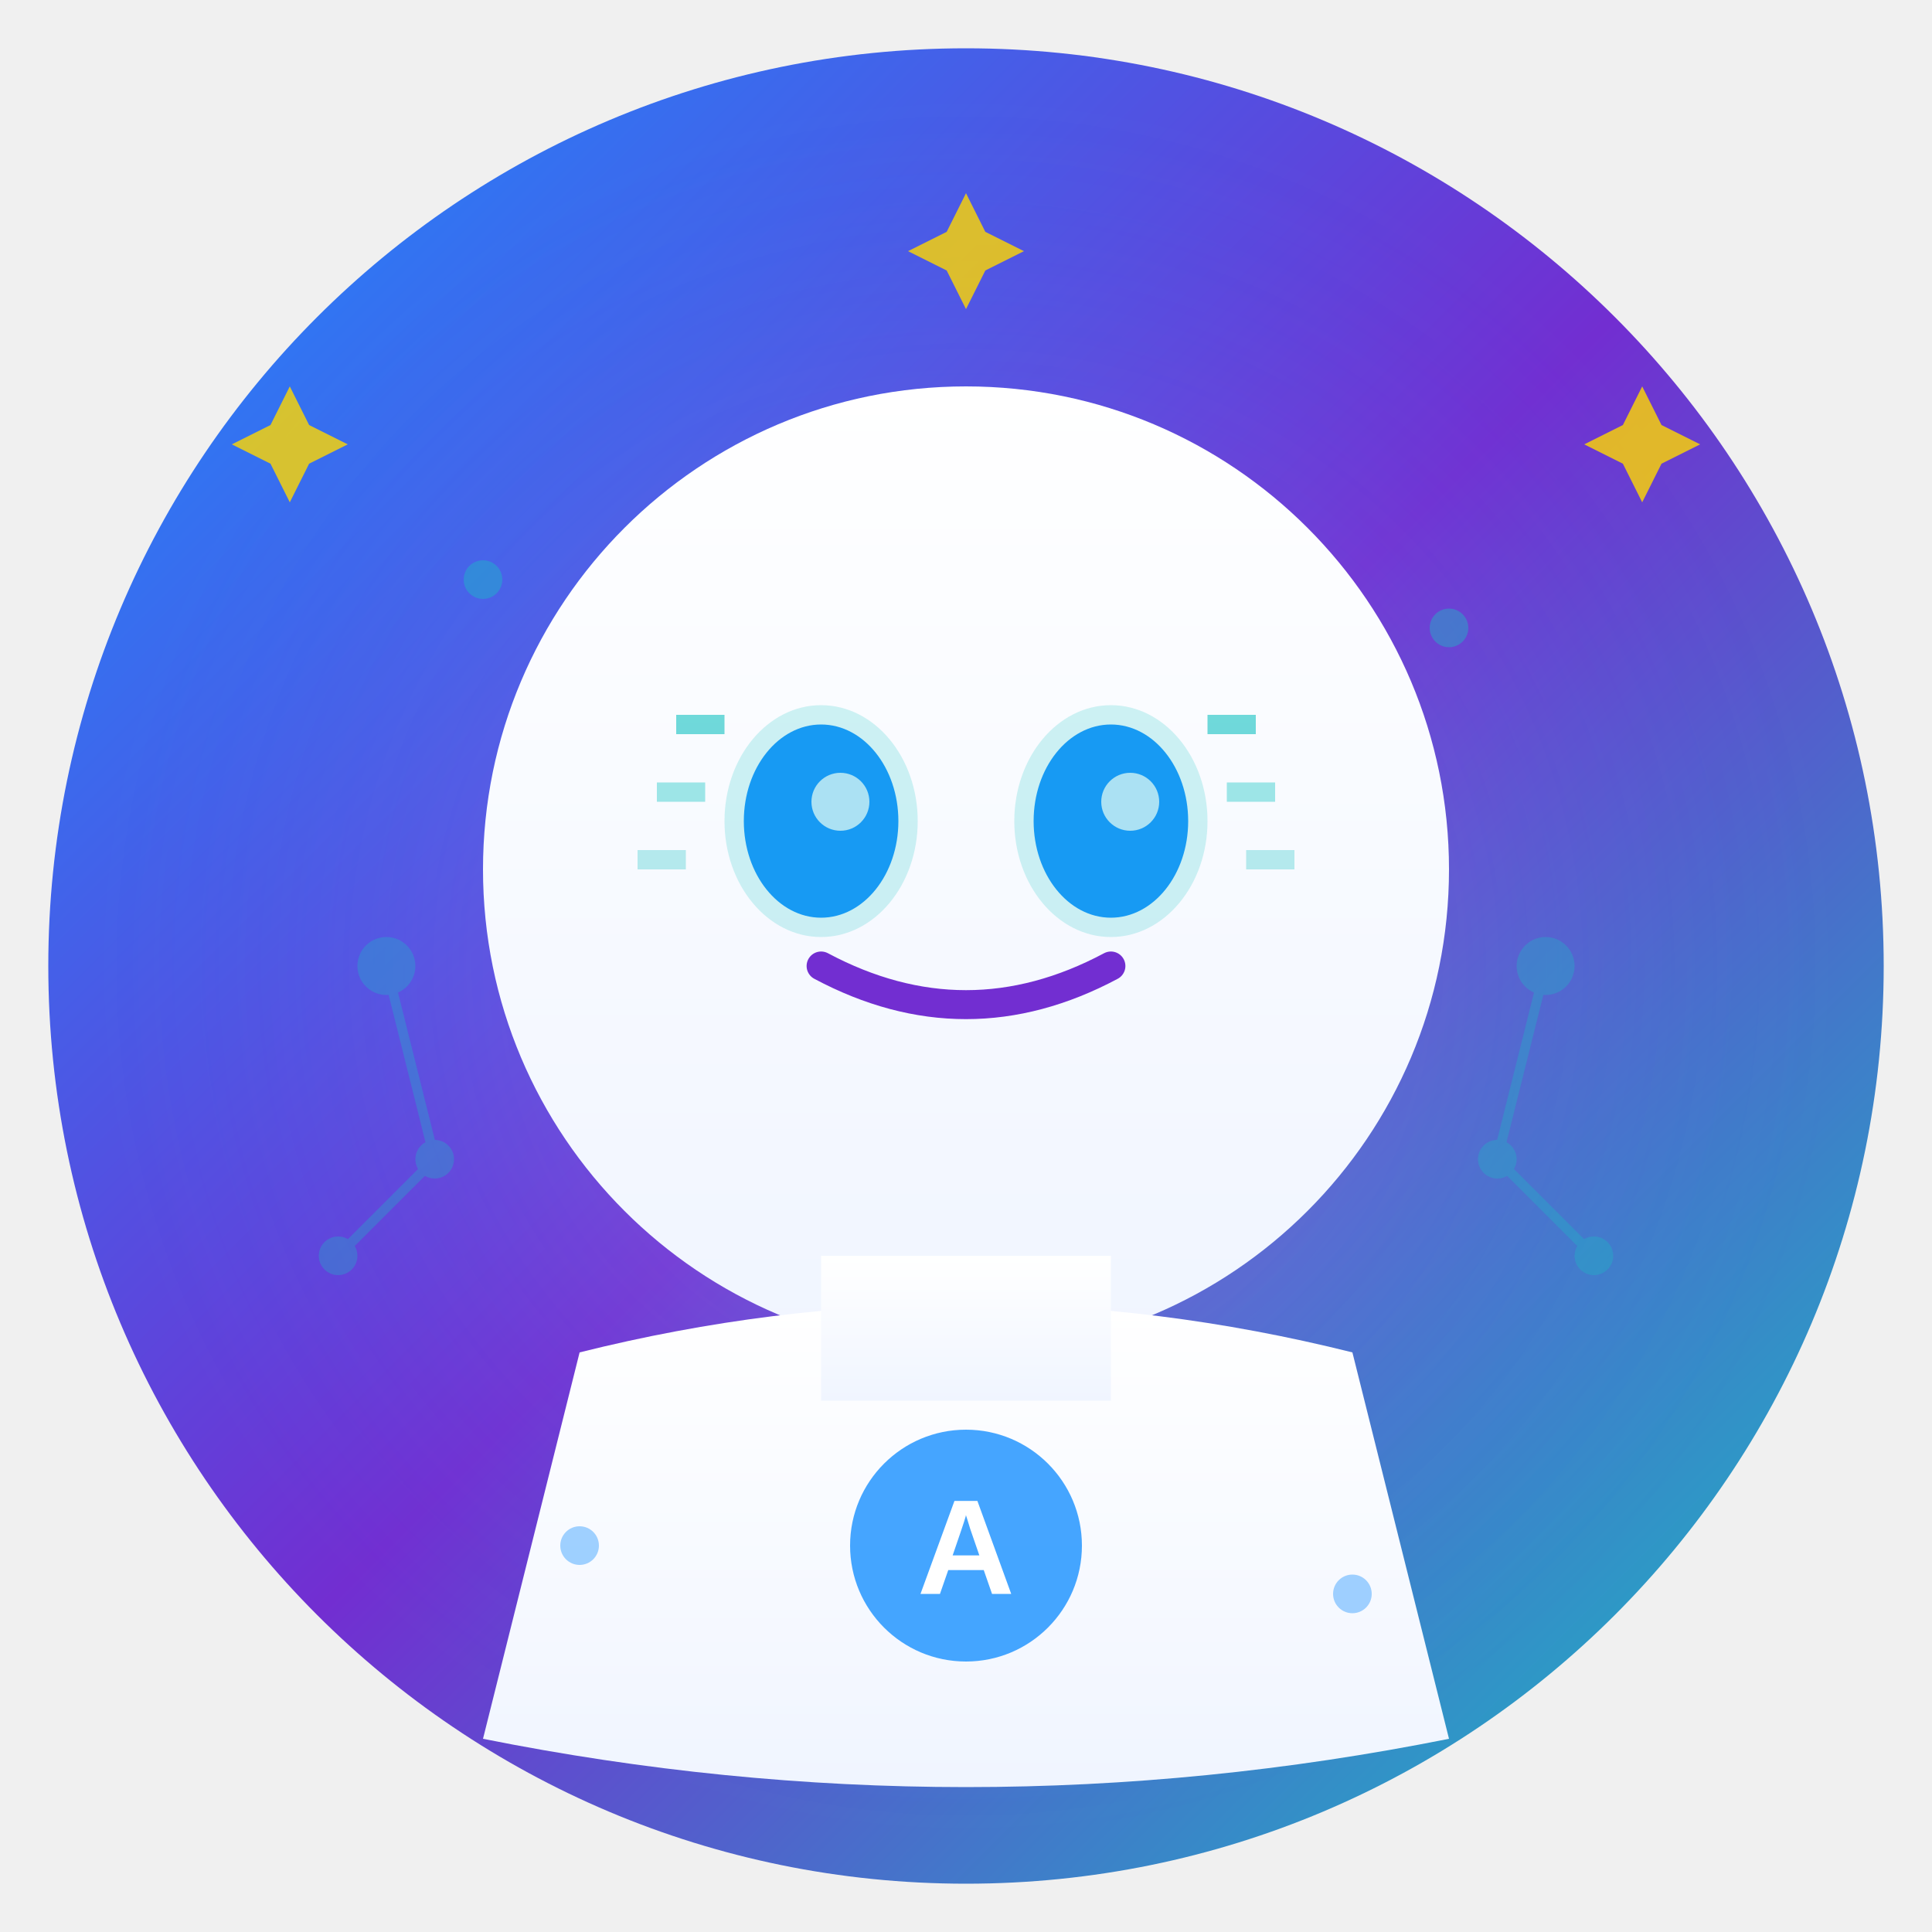
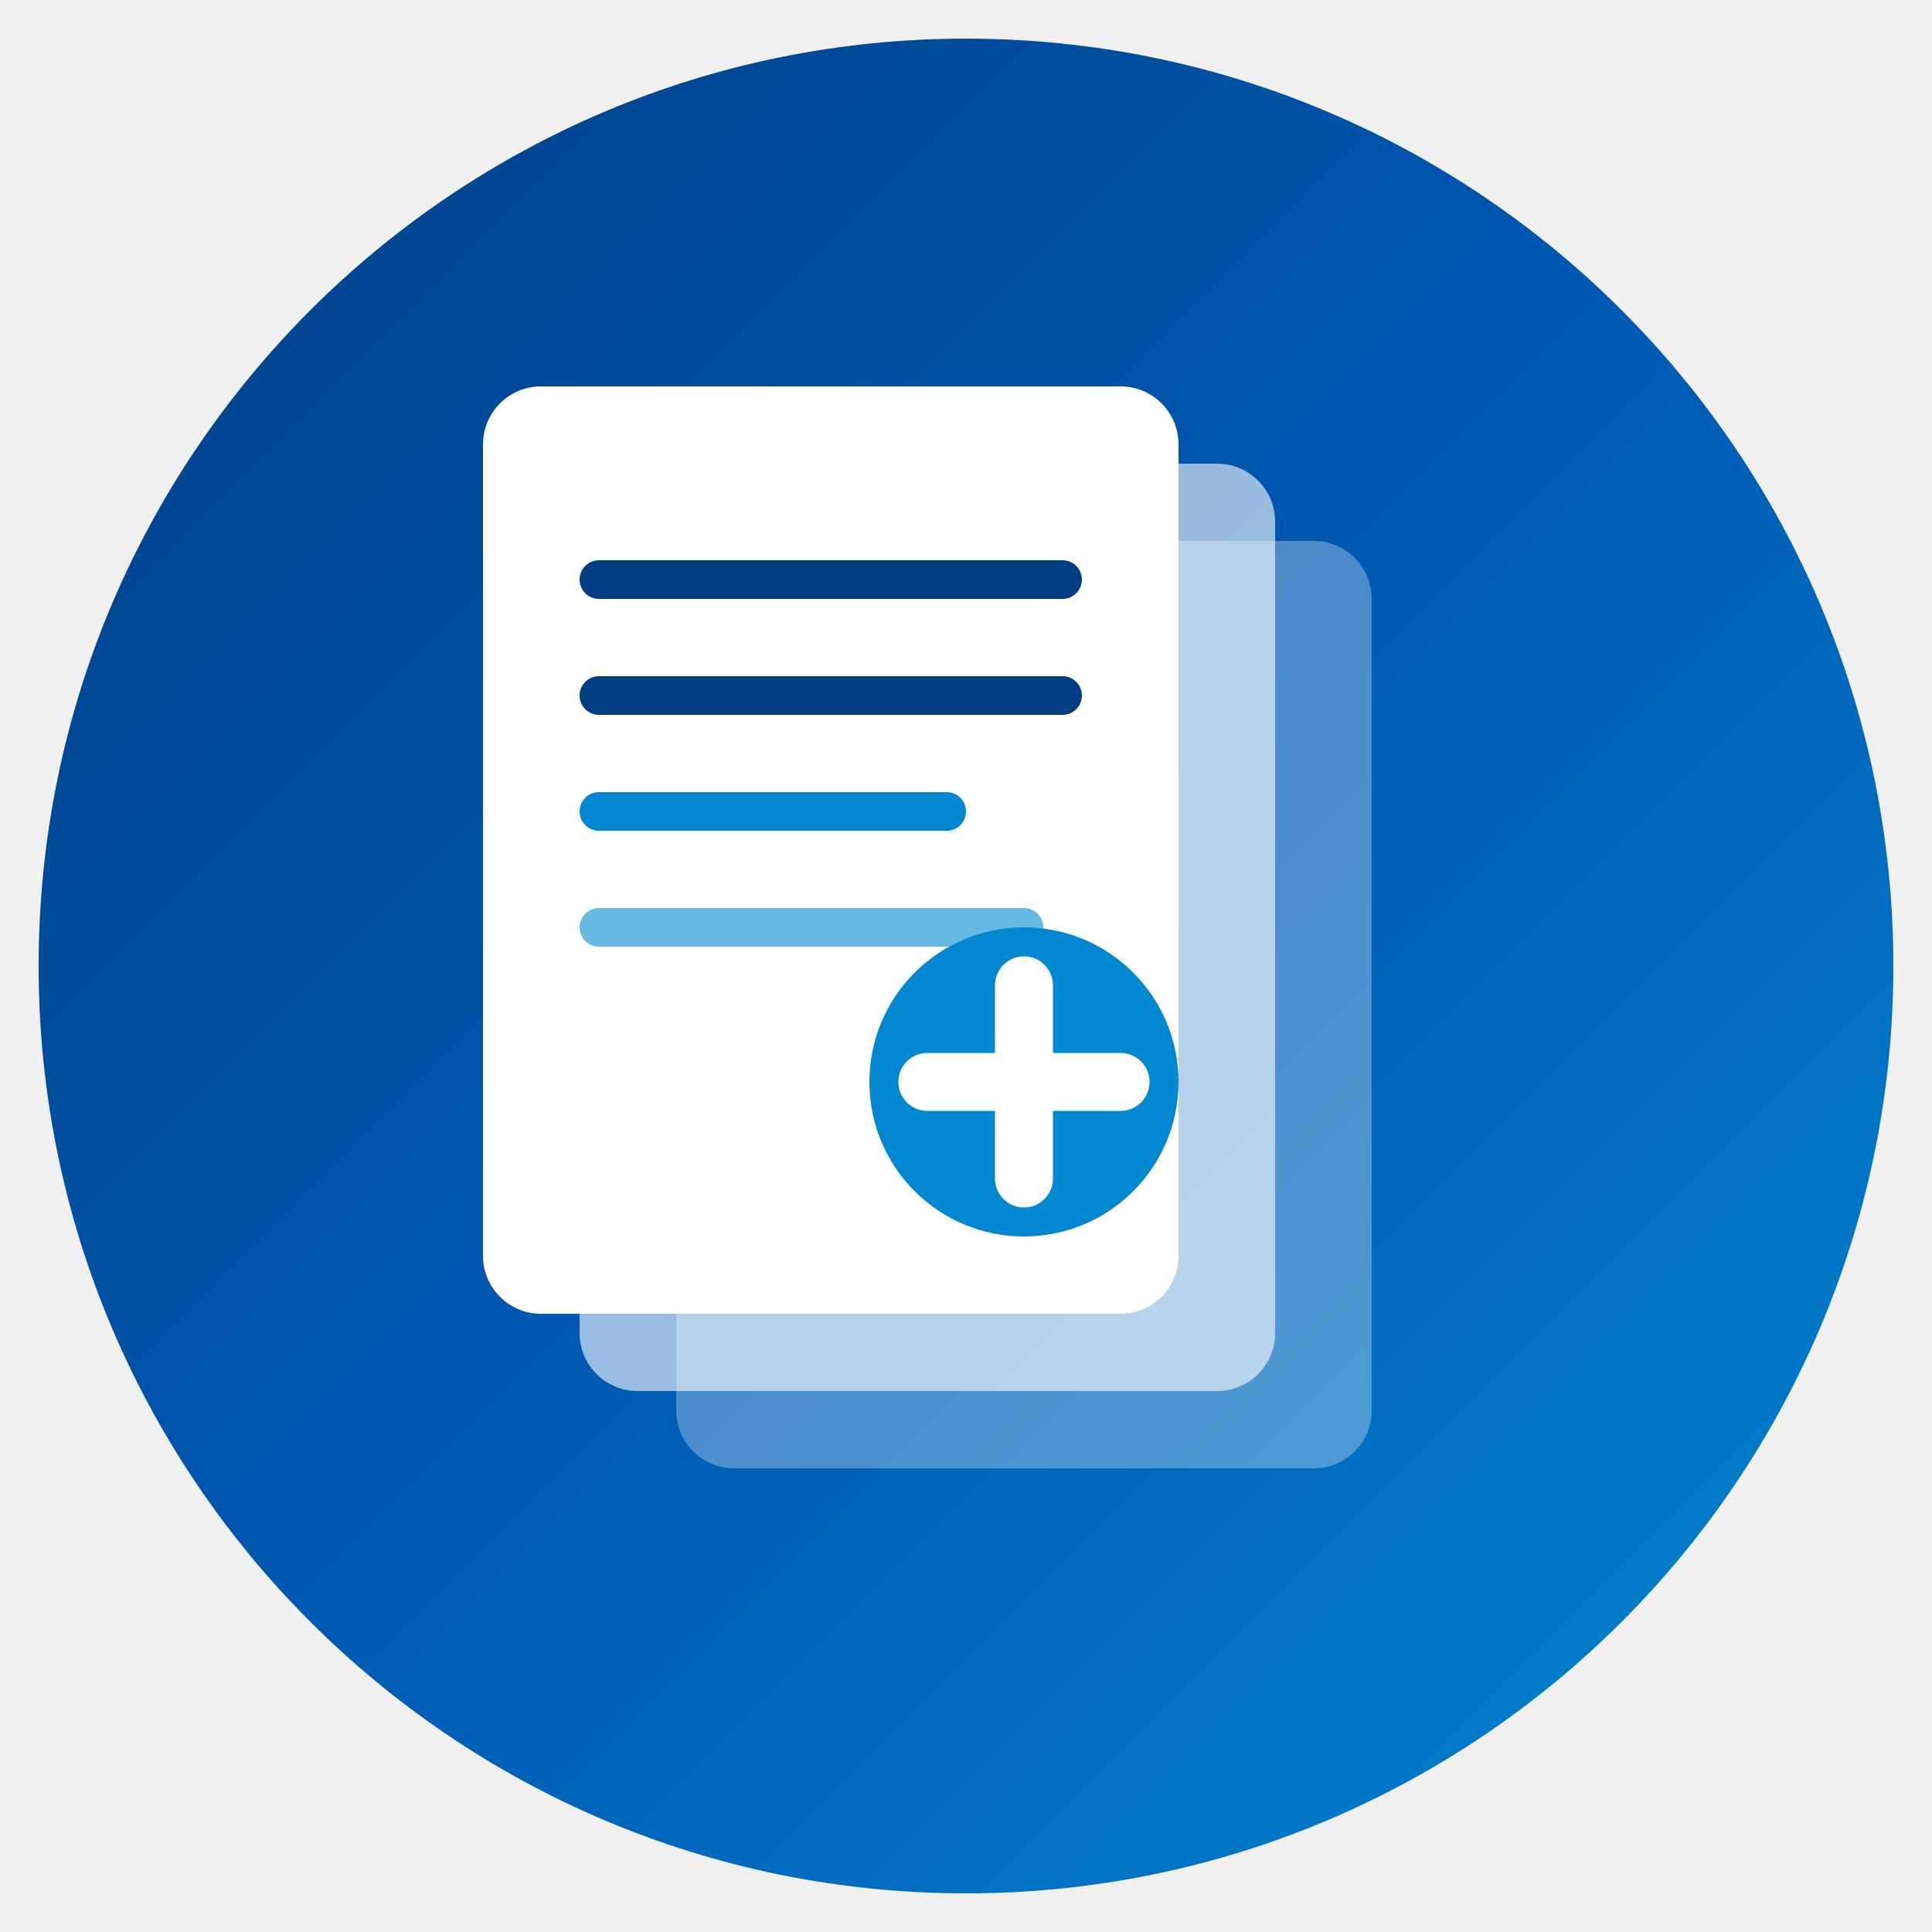
- <svg xmlns="http://www.w3.org/2000/svg" width="200" height="200" viewBox="0 0 200 200" fill="none">
+ <svg xmlns="http://www.w3.org/2000/svg" width="100" height="100" viewBox="0 0 100 100" fill="none">
  <defs>
-     <linearGradient id="avatarBg" x1="0%" y1="0%" x2="100%" y2="100%">
-       <stop offset="0%" style="stop-color:#1890ff;stop-opacity:1" />
-       <stop offset="50%" style="stop-color:#722ed1;stop-opacity:1" />
-       <stop offset="100%" style="stop-color:#13c2c2;stop-opacity:1" />
+     <linearGradient id="avatarGradient" x1="0%" y1="0%" x2="100%" y2="100%">
+       <stop offset="0%" style="stop-color:#003d82;stop-opacity:1" />
+       <stop offset="50%" style="stop-color:#0059b3;stop-opacity:1" />
+       <stop offset="100%" style="stop-color:#0288d1;stop-opacity:1" />
    </linearGradient>
-     <linearGradient id="faceGradient" x1="0%" y1="0%" x2="0%" y2="100%">
-       <stop offset="0%" style="stop-color:#ffffff;stop-opacity:1" />
-       <stop offset="100%" style="stop-color:#f0f5ff;stop-opacity:1" />
-     </linearGradient>
-     <radialGradient id="glowEffect">
-       <stop offset="0%" style="stop-color:#ffffff;stop-opacity:0.8" />
-       <stop offset="100%" style="stop-color:#1890ff;stop-opacity:0" />
-     </radialGradient>
  </defs>
-   <circle cx="100" cy="100" r="95" fill="url(#avatarBg)" />
-   <circle cx="100" cy="100" r="90" fill="url(#glowEffect)" opacity="0.3" />
-   <circle cx="100" cy="90" r="50" fill="url(#faceGradient)" />
-   <ellipse cx="85" cy="85" rx="8" ry="10" fill="#1890ff" />
-   <ellipse cx="115" cy="85" rx="8" ry="10" fill="#1890ff" />
-   <circle cx="87" cy="83" r="3" fill="#ffffff" opacity="0.8" />
-   <circle cx="117" cy="83" r="3" fill="#ffffff" opacity="0.8" />
-   <ellipse cx="85" cy="85" rx="10" ry="12" fill="#13c2c2" opacity="0.2" />
-   <ellipse cx="115" cy="85" rx="10" ry="12" fill="#13c2c2" opacity="0.2" />
-   <path d="M 85 100 Q 100 108 115 100" stroke="#722ed1" stroke-width="3" fill="none" stroke-linecap="round" />
-   <line x1="70" y1="75" x2="75" y2="75" stroke="#13c2c2" stroke-width="2" opacity="0.6" />
-   <line x1="125" y1="75" x2="130" y2="75" stroke="#13c2c2" stroke-width="2" opacity="0.6" />
-   <line x1="68" y1="82" x2="73" y2="82" stroke="#13c2c2" stroke-width="2" opacity="0.4" />
-   <line x1="127" y1="82" x2="132" y2="82" stroke="#13c2c2" stroke-width="2" opacity="0.4" />
-   <line x1="66" y1="89" x2="71" y2="89" stroke="#13c2c2" stroke-width="2" opacity="0.3" />
-   <line x1="129" y1="89" x2="134" y2="89" stroke="#13c2c2" stroke-width="2" opacity="0.3" />
-   <path d="M 60 140 Q 100 130 140 140 L 150 180 Q 100 190 50 180 Z" fill="url(#faceGradient)" />
-   <rect x="85" y="130" width="30" height="15" fill="url(#faceGradient)" />
-   <circle cx="100" cy="160" r="12" fill="#1890ff" opacity="0.8" />
-   <text x="100" y="165" font-family="Arial, sans-serif" font-size="14" font-weight="bold" fill="white" text-anchor="middle">A</text>
-   <g opacity="0.3">
-     <circle cx="40" cy="100" r="3" fill="#13c2c2" />
-     <circle cx="45" cy="120" r="2" fill="#13c2c2" />
-     <circle cx="35" cy="130" r="2" fill="#13c2c2" />
-     <line x1="40" y1="100" x2="45" y2="120" stroke="#13c2c2" stroke-width="1" />
-     <line x1="45" y1="120" x2="35" y2="130" stroke="#13c2c2" stroke-width="1" />
-     <circle cx="160" cy="100" r="3" fill="#13c2c2" />
-     <circle cx="155" cy="120" r="2" fill="#13c2c2" />
-     <circle cx="165" cy="130" r="2" fill="#13c2c2" />
-     <line x1="160" y1="100" x2="155" y2="120" stroke="#13c2c2" stroke-width="1" />
-     <line x1="155" y1="120" x2="165" y2="130" stroke="#13c2c2" stroke-width="1" />
-   </g>
-   <g opacity="0.8">
-     <path d="M 30 40 L 32 44 L 36 46 L 32 48 L 30 52 L 28 48 L 24 46 L 28 44 Z" fill="#ffd700" />
-     <path d="M 170 40 L 172 44 L 176 46 L 172 48 L 170 52 L 168 48 L 164 46 L 168 44 Z" fill="#ffd700" />
-     <path d="M 100 20 L 102 24 L 106 26 L 102 28 L 100 32 L 98 28 L 94 26 L 98 24 Z" fill="#ffd700" />
-   </g>
-   <g opacity="0.4">
-     <circle cx="50" cy="60" r="2" fill="#13c2c2" />
-     <circle cx="150" cy="65" r="2" fill="#13c2c2" />
-     <circle cx="60" cy="160" r="2" fill="#1890ff" />
-     <circle cx="140" cy="165" r="2" fill="#1890ff" />
+   <circle cx="50" cy="50" r="48" fill="url(#avatarGradient)" />
+   <g transform="translate(25, 20)">
+     <rect x="10" y="8" width="36" height="48" rx="3" fill="#ffffff" opacity="0.3" />
+     <rect x="5" y="4" width="36" height="48" rx="3" fill="#ffffff" opacity="0.6" />
+     <rect x="0" y="0" width="36" height="48" rx="3" fill="#ffffff" />
+     <line x1="6" y1="10" x2="30" y2="10" stroke="#003d82" stroke-width="2" stroke-linecap="round" />
+     <line x1="6" y1="16" x2="30" y2="16" stroke="#003d82" stroke-width="2" stroke-linecap="round" />
+     <line x1="6" y1="22" x2="24" y2="22" stroke="#0288d1" stroke-width="2" stroke-linecap="round" />
+     <line x1="6" y1="28" x2="28" y2="28" stroke="#0288d1" stroke-width="2" stroke-linecap="round" opacity="0.6" />
+     <circle cx="28" cy="36" r="8" fill="#0288d1" />
+     <path d="M28 31 L28 41 M23 36 L33 36" stroke="#ffffff" stroke-width="3" stroke-linecap="round" />
  </g>
</svg>
